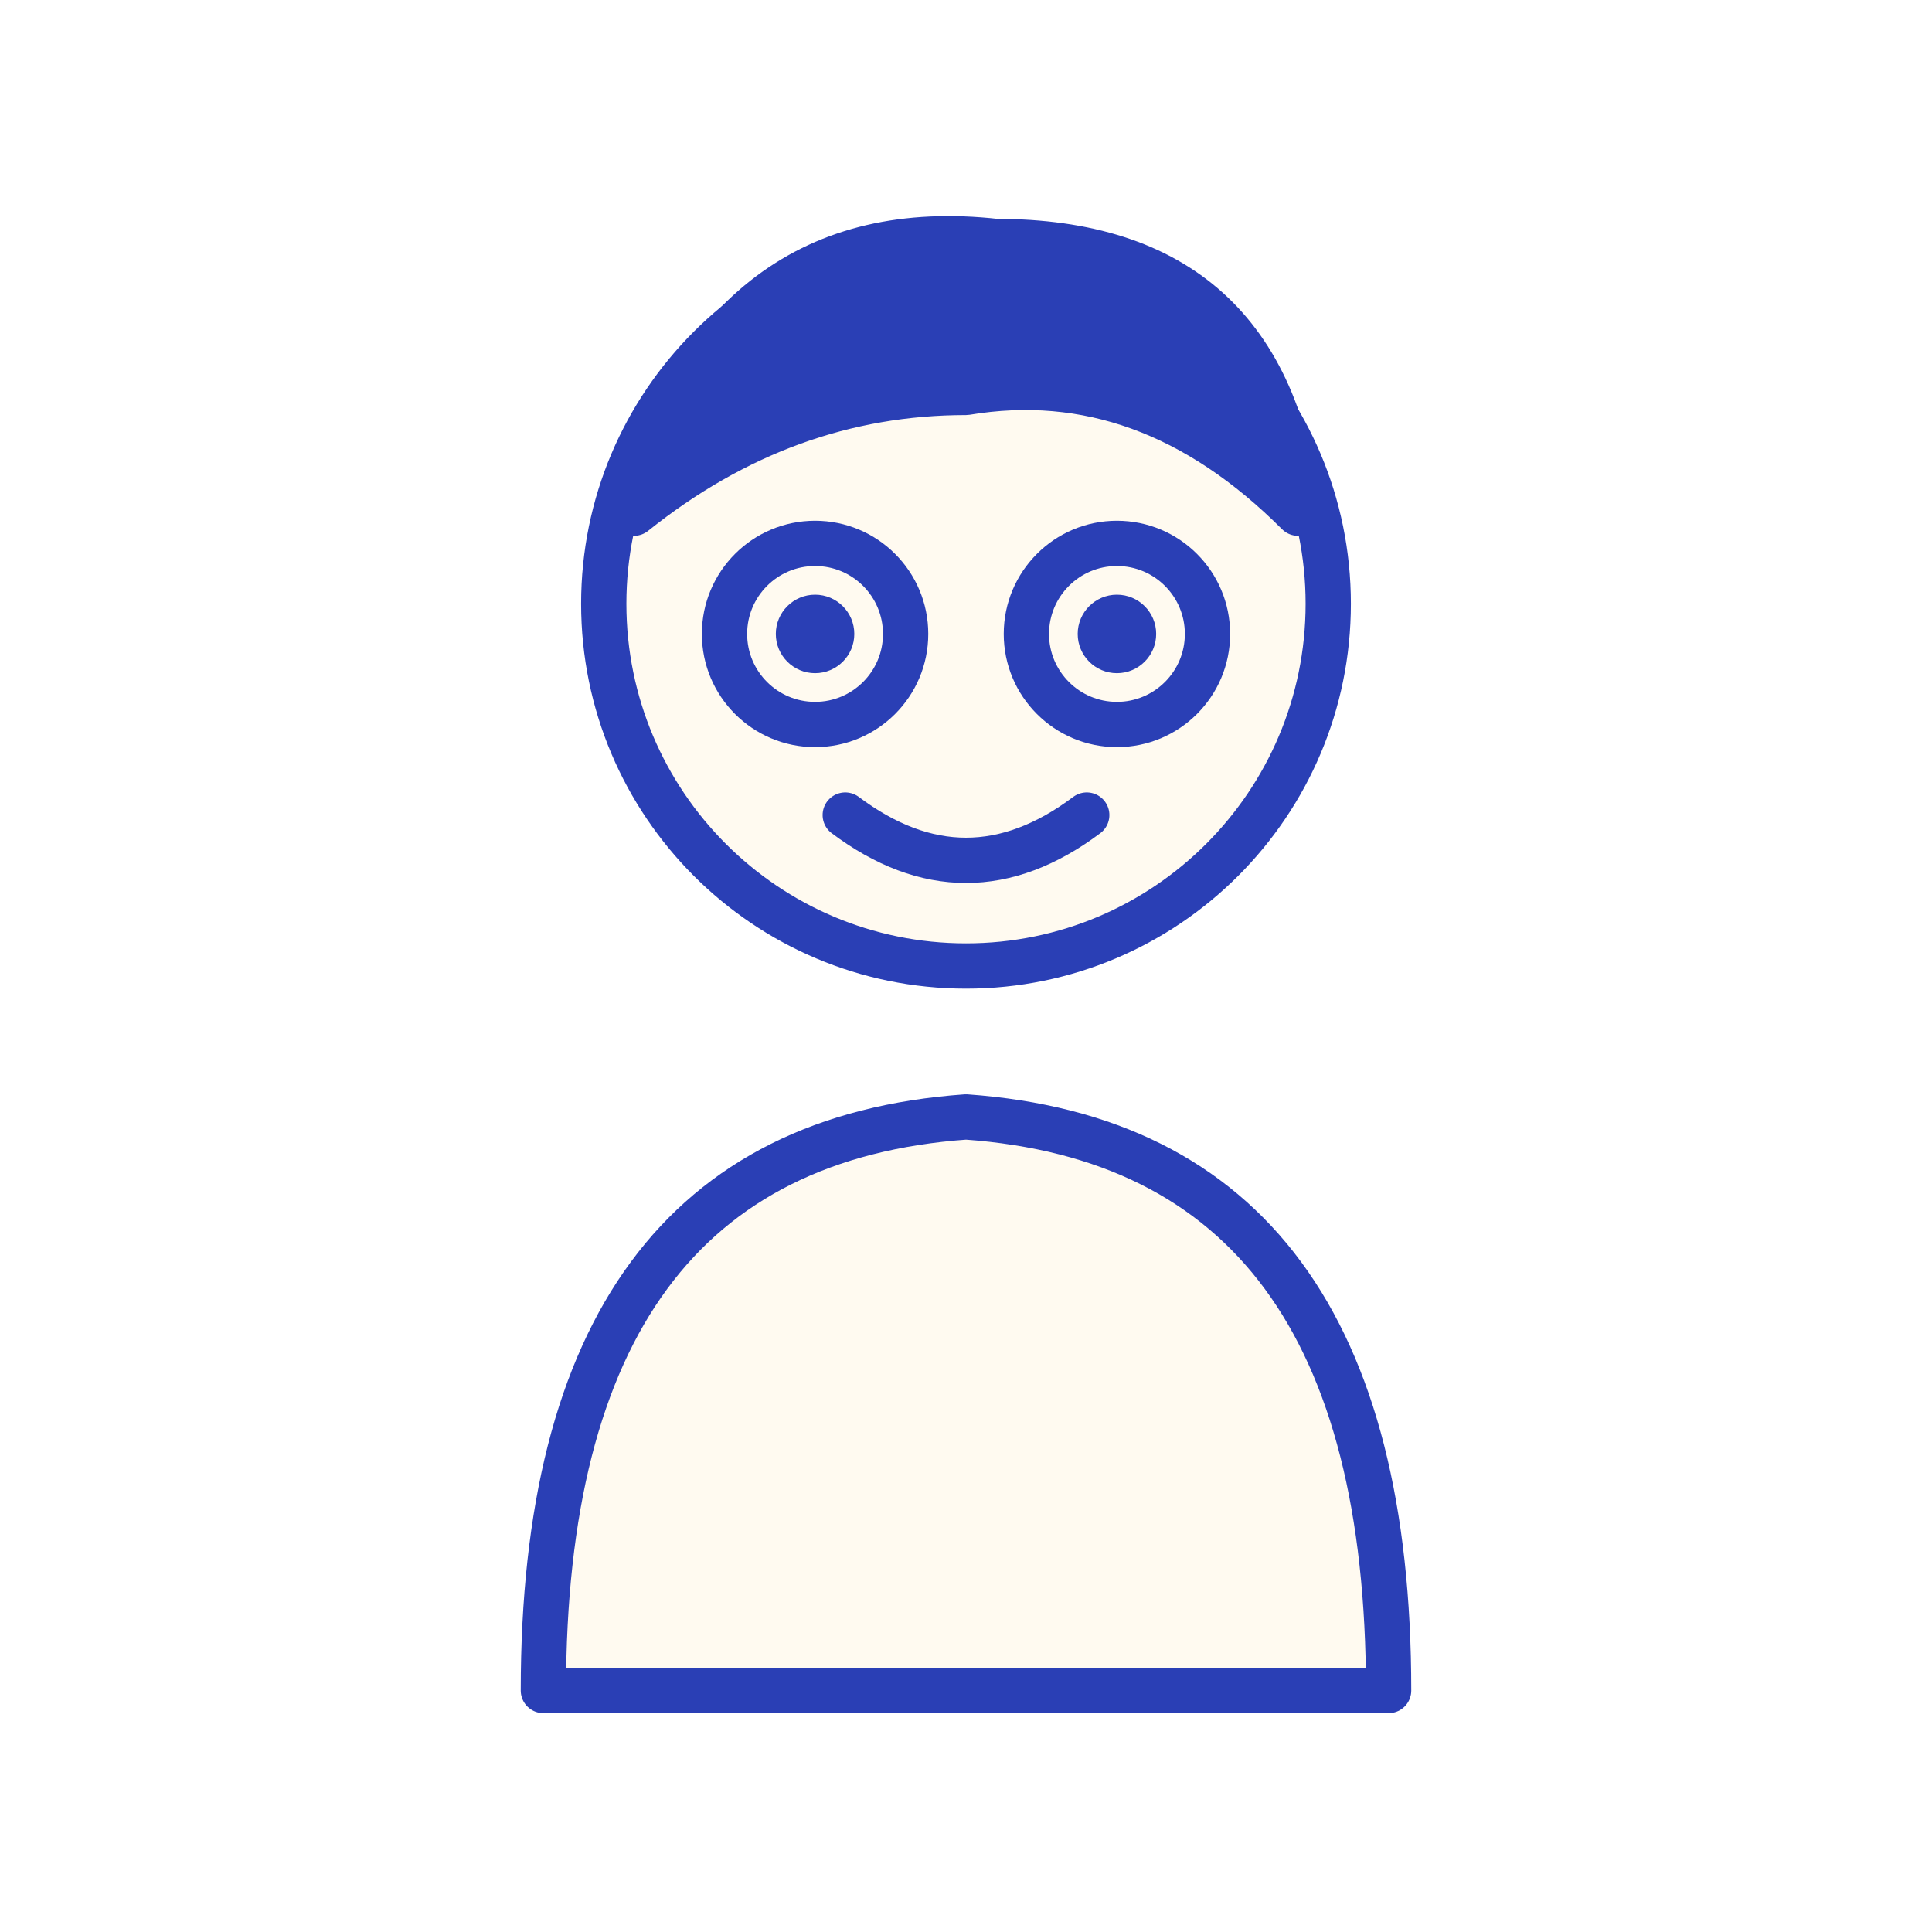
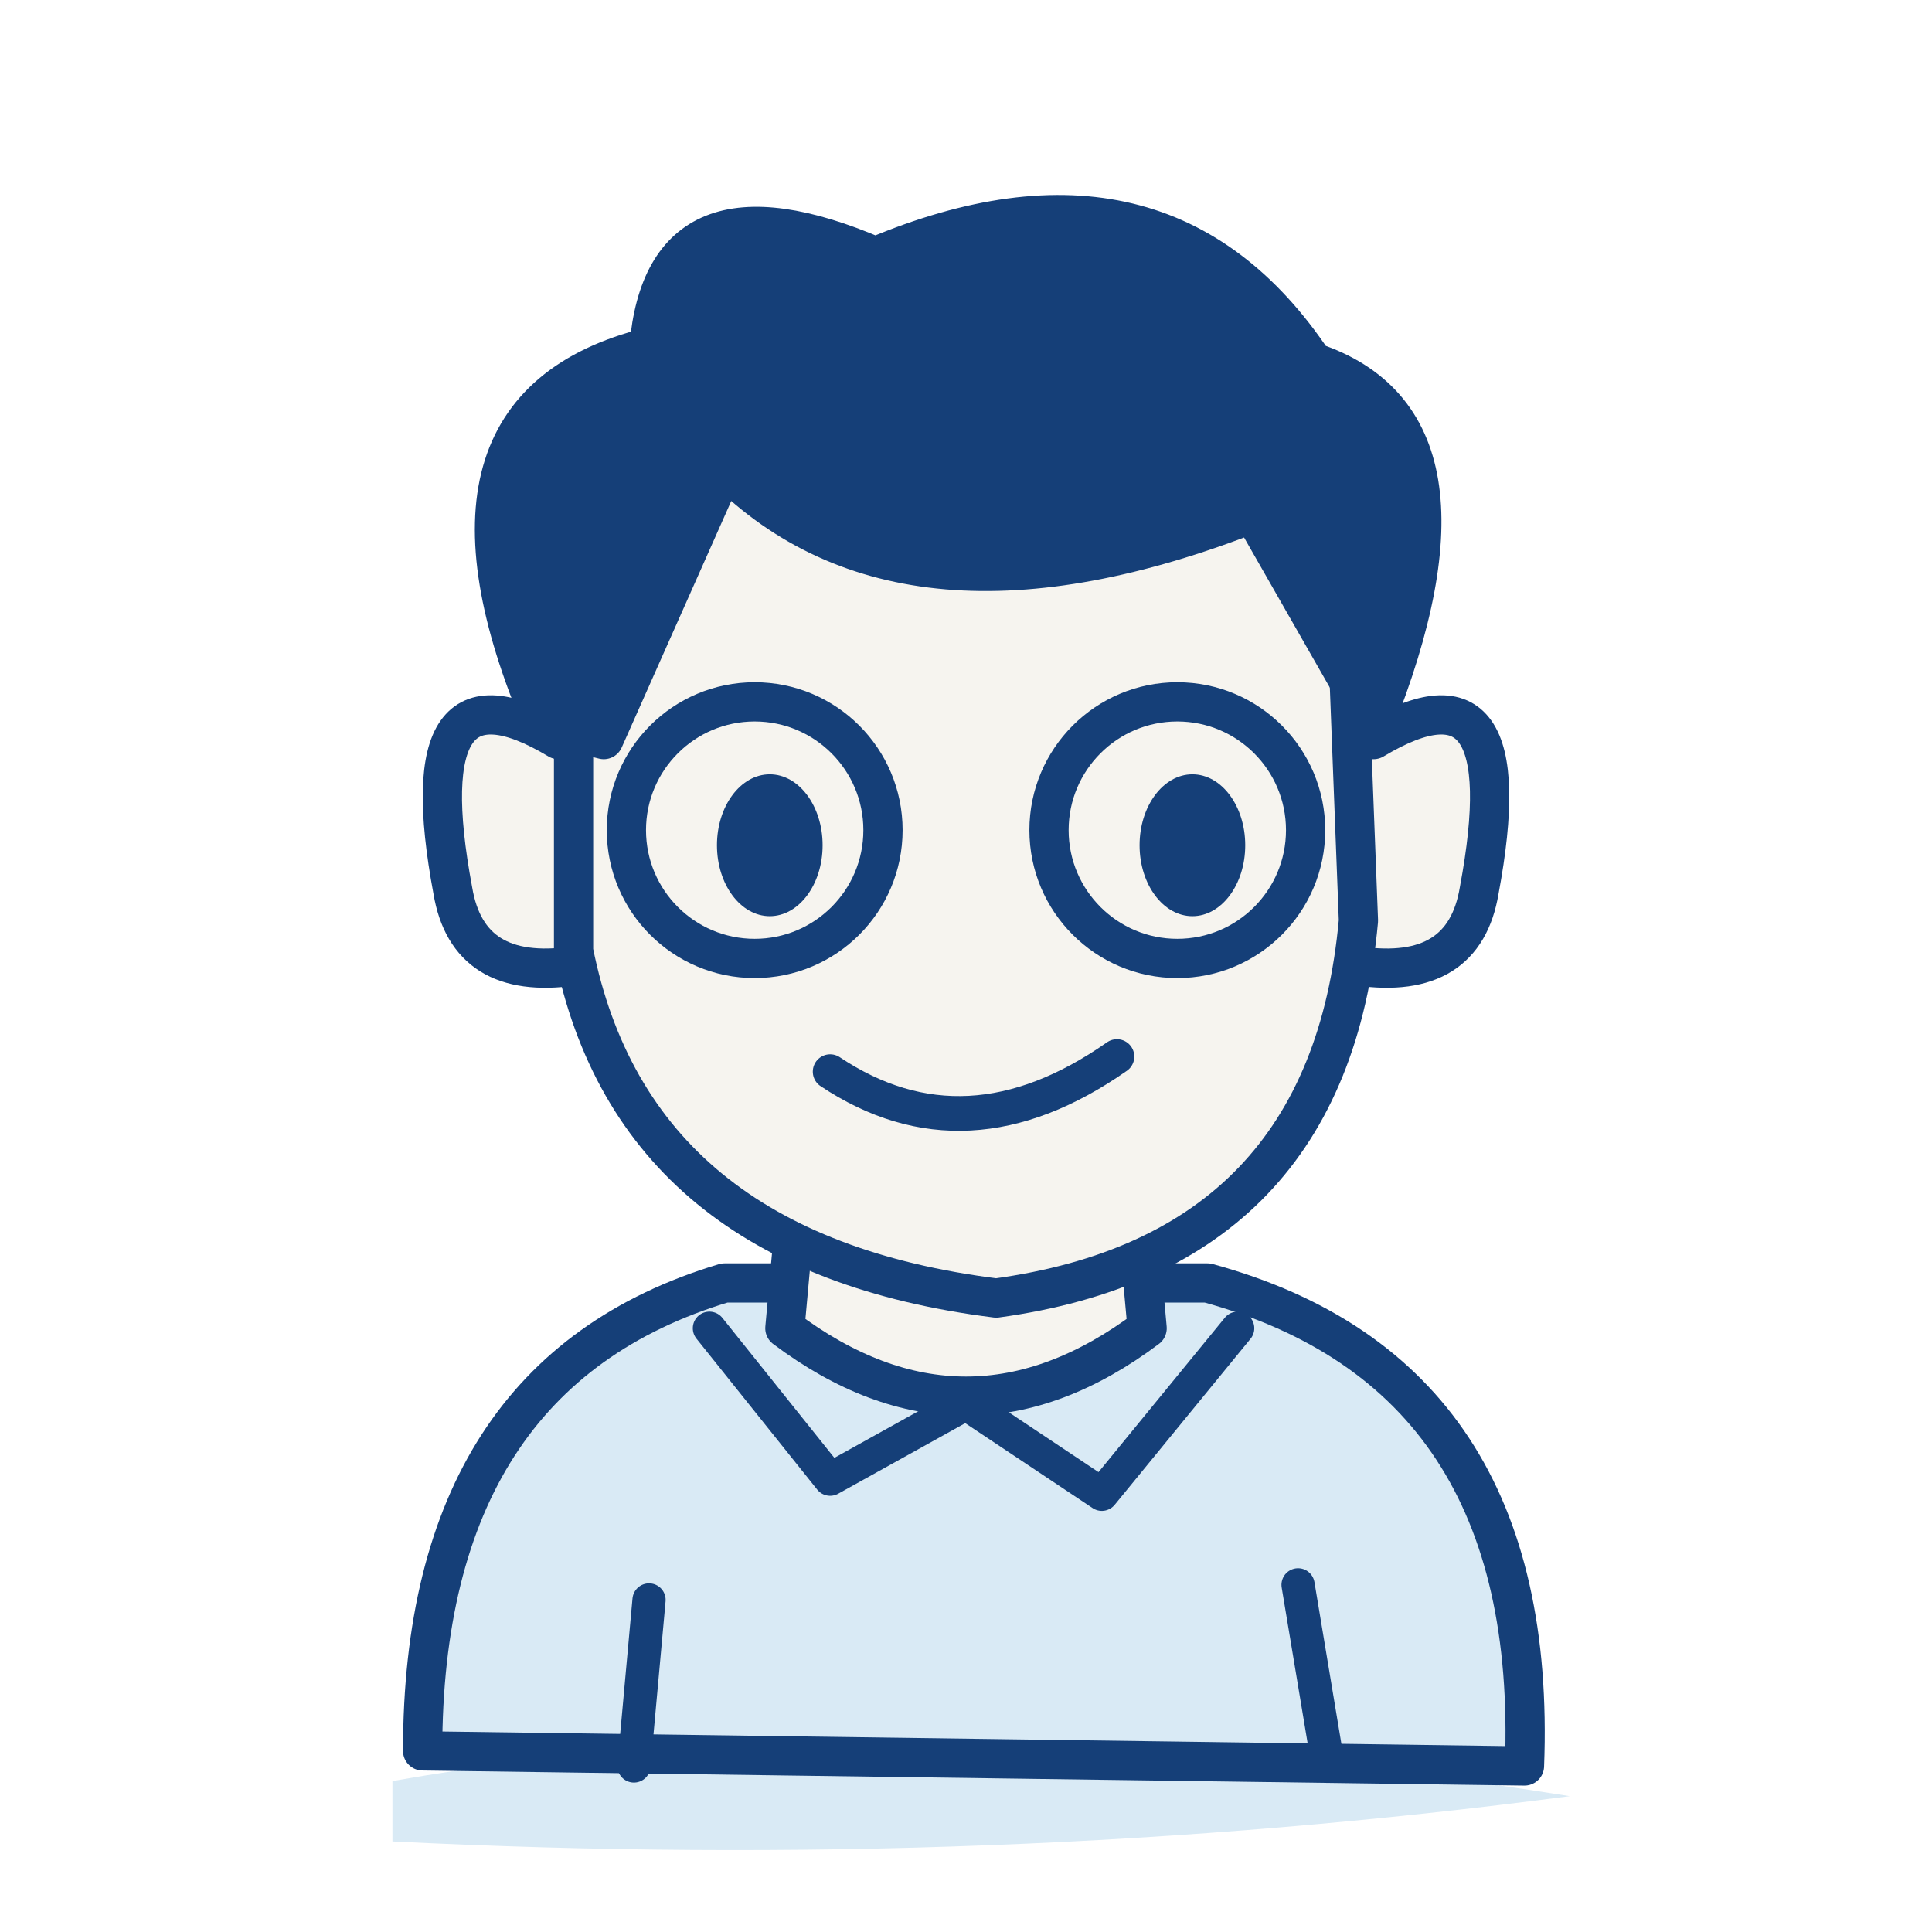
- <svg xmlns="http://www.w3.org/2000/svg" viewBox="0 0 128 128" role="img" aria-label="Justin" fill="none" stroke="#2a3fb5" stroke-width="3" stroke-linecap="round" stroke-linejoin="round">
-   <circle cx="64" cy="40" r="24" fill="#fffaf0" />
-   <path d="M42 34 Q48 14 66 16 Q84 16 86 34 Q76 24 64 26 Q52 26 42 34Z" fill="#2a3fb5" />
-   <circle cx="54" cy="42" r="6" fill="#fffaf0" />
-   <circle cx="74" cy="42" r="6" fill="#fffaf0" />
-   <circle id="pupil-left" cx="54" cy="42" r="2.6" fill="#2a3fb5" stroke="none" />
-   <circle id="pupil-right" cx="74" cy="42" r="2.6" fill="#2a3fb5" stroke="none" />
-   <path d="M56 54 Q64 60 72 54" />
-   <path d="M36 112 Q36 76 64 74 Q92 76 92 112Z" fill="#fffaf0" />
+ <svg xmlns="http://www.w3.org/2000/svg" viewBox="0 0 128 128" width="128" height="128" role="img" aria-labelledby="justin-title justin-desc">
+   <g stroke="#153F78" stroke-width="2.6" stroke-linecap="round" stroke-linejoin="round">
+     <path d="M26 118 Q60 112 104 119 Q66 124 26 122" fill="#D9EAF5" stroke-width="0" />
+     <path d="M28 116 Q28 91 48 85 L80 85 Q102 91 101 117 Z" fill="#D9EAF5" stroke-width="2.6" />
+     <path d="M53 77 52 88 Q64 97 76 88 L75 77" fill="#F6F4EF" stroke-width="2.6" />
+     <path d="M37 49 Q27 43 30 59 Q31 65 38 64 M91 49 Q101 43 98 59 Q97 65 90 64" fill="#F6F4EF" stroke-width="2.6" />
+     <path d="M38 34 Q64 18 89 35 L90 61 Q88 83 66 86 Q42 83 38 63 Z" fill="#F6F4EF" stroke-width="2.6" />
+     <path d="M36 48 Q27 27 43 23 Q44 11 58 17 Q77 9 87 24 Q99 28 91 48 L83 34 Q60 43 48 31 L40 49 Z" fill="#153F78" stroke-width="2.6" />
+     <g id="eyes">
+       <circle cx="50" cy="55" r="8.5" fill="#F6F4EF" />
+       <circle cx="78" cy="55" r="8.5" fill="#F6F4EF" />
+       <g id="pupil-left" fill="#153F78" stroke="none">
+         <ellipse cx="51" cy="56" rx="3.5" ry="4.7" />
+       </g>
+       <g id="pupil-right" fill="#153F78" stroke="none">
+         <ellipse cx="79" cy="56" rx="3.5" ry="4.7" />
+       </g>
+     </g>
+     <path d="M55 71 Q64 77 74 70" fill="none" stroke-width="2.3" />
+     <path d="M47 88 55 98 64 93 73 99 82 88 M43 106 42 117 M86 105 88 117" fill="none" stroke-width="2.2" />
+   </g>
</svg>
